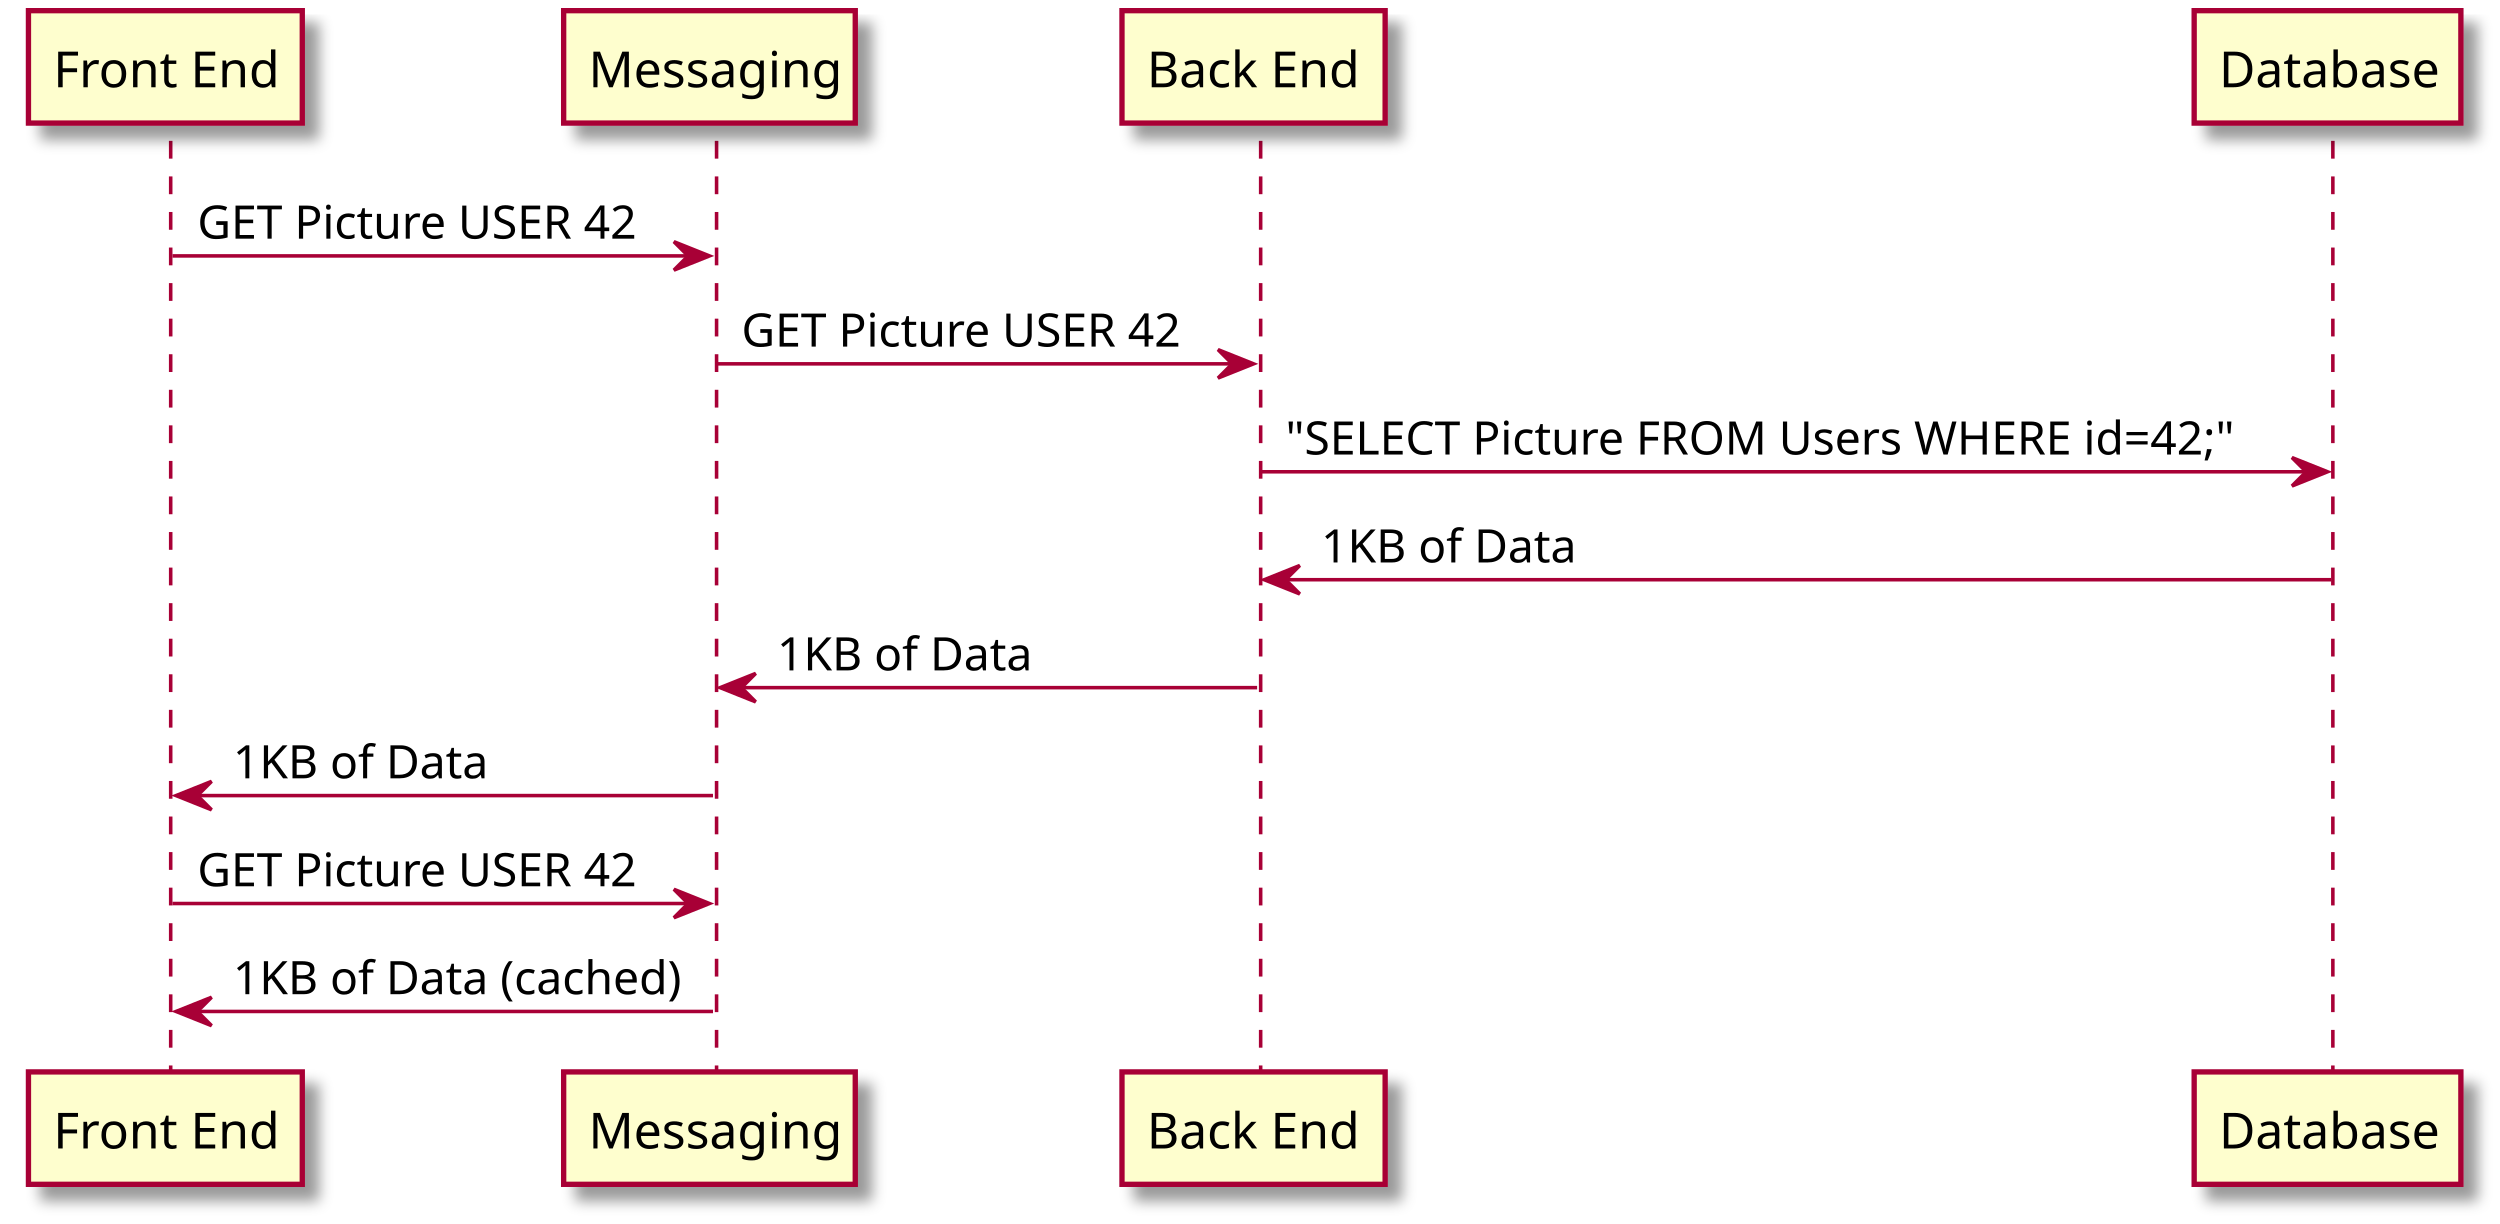
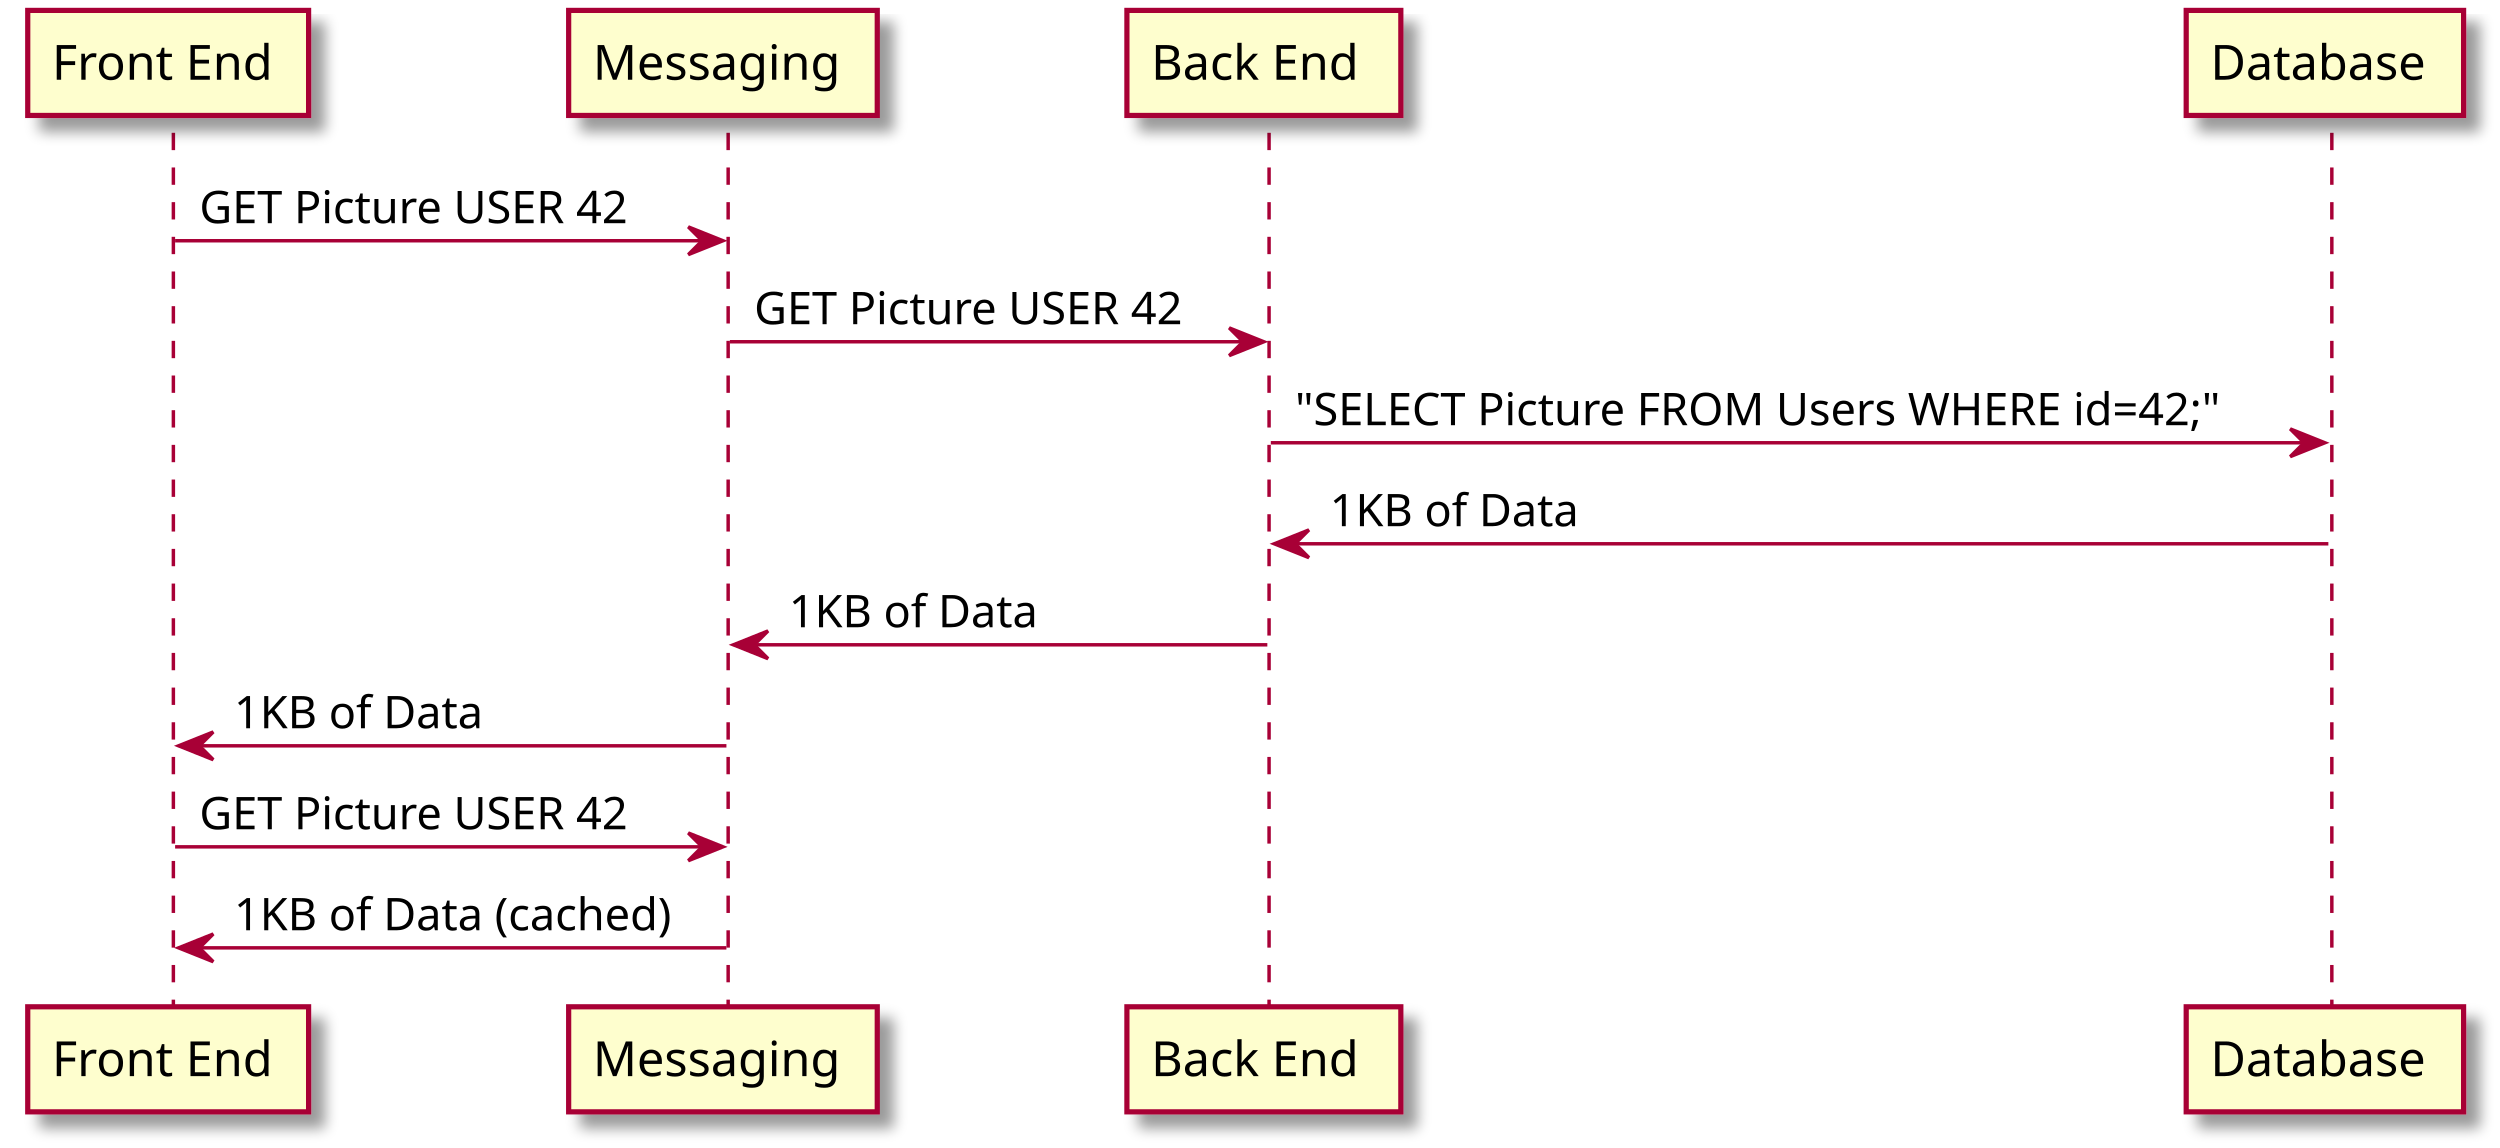
- <svg xmlns="http://www.w3.org/2000/svg" contentScriptType="application/ecmascript" contentStyleType="text/css" height="344px" preserveAspectRatio="none" style="width:703px;height:344px;" version="1.1" viewBox="0 0 703 344" width="703px" zoomAndPan="magnify">
+ <svg xmlns="http://www.w3.org/2000/svg" contentScriptType="application/ecmascript" contentStyleType="text/css" height="331px" preserveAspectRatio="none" style="width:721px;height:331px;" version="1.1" viewBox="0 0 721 331" width="721px" zoomAndPan="magnify">
  <defs>
    <filter height="300%" id="fo2zmq1d5u92s" width="300%" x="-1" y="-1">
      <feGaussianBlur result="blurOut" stdDeviation="2.0" />
      <feColorMatrix in="blurOut" result="blurOut2" type="matrix" values="0 0 0 0 0 0 0 0 0 0 0 0 0 0 0 0 0 0 .4 0" />
      <feOffset dx="4.0" dy="4.0" in="blurOut2" result="blurOut3" />
      <feBlend in="SourceGraphic" in2="blurOut3" mode="normal" />
    </filter>
  </defs>
  <g>
-     <line style="stroke: #A80036; stroke-width: 1.0; stroke-dasharray: 5.0,5.0;" x1="48" x2="48" y1="39.609" y2="302.422" />
-     <line style="stroke: #A80036; stroke-width: 1.0; stroke-dasharray: 5.0,5.0;" x1="201.5" x2="201.5" y1="39.609" y2="302.422" />
-     <line style="stroke: #A80036; stroke-width: 1.0; stroke-dasharray: 5.0,5.0;" x1="354.5" x2="354.5" y1="39.609" y2="302.422" />
-     <line style="stroke: #A80036; stroke-width: 1.0; stroke-dasharray: 5.0,5.0;" x1="656" x2="656" y1="39.609" y2="302.422" />
-     <rect fill="#FEFECE" filter="url(#fo2zmq1d5u92s)" height="31.609" style="stroke: #A80036; stroke-width: 1.5;" width="77" x="8" y="3" />
-     <text fill="#000000" font-family="sans-serif" font-size="14" lengthAdjust="spacingAndGlyphs" textLength="63" x="15" y="24.533">Front End</text>
-     <rect fill="#FEFECE" filter="url(#fo2zmq1d5u92s)" height="31.609" style="stroke: #A80036; stroke-width: 1.5;" width="77" x="8" y="301.422" />
-     <text fill="#000000" font-family="sans-serif" font-size="14" lengthAdjust="spacingAndGlyphs" textLength="63" x="15" y="322.955">Front End</text>
-     <rect fill="#FEFECE" filter="url(#fo2zmq1d5u92s)" height="31.609" style="stroke: #A80036; stroke-width: 1.5;" width="82" x="158.5" y="3" />
-     <text fill="#000000" font-family="sans-serif" font-size="14" lengthAdjust="spacingAndGlyphs" textLength="68" x="165.5" y="24.533">Messaging</text>
-     <rect fill="#FEFECE" filter="url(#fo2zmq1d5u92s)" height="31.609" style="stroke: #A80036; stroke-width: 1.5;" width="82" x="158.5" y="301.422" />
-     <text fill="#000000" font-family="sans-serif" font-size="14" lengthAdjust="spacingAndGlyphs" textLength="68" x="165.5" y="322.955">Messaging</text>
-     <rect fill="#FEFECE" filter="url(#fo2zmq1d5u92s)" height="31.609" style="stroke: #A80036; stroke-width: 1.5;" width="74" x="315.5" y="3" />
-     <text fill="#000000" font-family="sans-serif" font-size="14" lengthAdjust="spacingAndGlyphs" textLength="60" x="322.5" y="24.533">Back End</text>
-     <rect fill="#FEFECE" filter="url(#fo2zmq1d5u92s)" height="31.609" style="stroke: #A80036; stroke-width: 1.5;" width="74" x="315.5" y="301.422" />
-     <text fill="#000000" font-family="sans-serif" font-size="14" lengthAdjust="spacingAndGlyphs" textLength="60" x="322.5" y="322.955">Back End</text>
-     <rect fill="#FEFECE" filter="url(#fo2zmq1d5u92s)" height="31.609" style="stroke: #A80036; stroke-width: 1.5;" width="75" x="617" y="3" />
-     <text fill="#000000" font-family="sans-serif" font-size="14" lengthAdjust="spacingAndGlyphs" textLength="61" x="624" y="24.533">Database</text>
-     <rect fill="#FEFECE" filter="url(#fo2zmq1d5u92s)" height="31.609" style="stroke: #A80036; stroke-width: 1.5;" width="75" x="617" y="301.422" />
-     <text fill="#000000" font-family="sans-serif" font-size="14" lengthAdjust="spacingAndGlyphs" textLength="61" x="624" y="322.955">Database</text>
-     <polygon fill="#A80036" points="189.5,67.961,199.5,71.961,189.5,75.961,193.5,71.961" style="stroke: #A80036; stroke-width: 1.0;" />
-     <line style="stroke: #A80036; stroke-width: 1.0;" x1="48.5" x2="195.5" y1="71.961" y2="71.961" />
-     <text fill="#000000" font-family="sans-serif" font-size="13" lengthAdjust="spacingAndGlyphs" textLength="129" x="55.5" y="67.105">GET Picture USER 42</text>
-     <polygon fill="#A80036" points="342.5,98.312,352.5,102.312,342.5,106.312,346.5,102.312" style="stroke: #A80036; stroke-width: 1.0;" />
-     <line style="stroke: #A80036; stroke-width: 1.0;" x1="201.5" x2="348.5" y1="102.312" y2="102.312" />
-     <text fill="#000000" font-family="sans-serif" font-size="13" lengthAdjust="spacingAndGlyphs" textLength="129" x="208.5" y="97.456">GET Picture USER 42</text>
-     <polygon fill="#A80036" points="644.5,128.664,654.5,132.664,644.5,136.664,648.5,132.664" style="stroke: #A80036; stroke-width: 1.0;" />
-     <line style="stroke: #A80036; stroke-width: 1.0;" x1="354.5" x2="650.5" y1="132.664" y2="132.664" />
-     <text fill="#000000" font-family="sans-serif" font-size="13" lengthAdjust="spacingAndGlyphs" textLength="278" x="361.5" y="127.808">"SELECT Picture FROM Users WHERE id=42;"</text>
-     <polygon fill="#A80036" points="365.5,159.016,355.5,163.016,365.5,167.016,361.5,163.016" style="stroke: #A80036; stroke-width: 1.0;" />
-     <line style="stroke: #A80036; stroke-width: 1.0;" x1="359.5" x2="655.5" y1="163.016" y2="163.016" />
-     <text fill="#000000" font-family="sans-serif" font-size="13" lengthAdjust="spacingAndGlyphs" textLength="70" x="371.5" y="158.159">1KB of Data</text>
-     <polygon fill="#A80036" points="212.5,189.367,202.5,193.367,212.5,197.367,208.5,193.367" style="stroke: #A80036; stroke-width: 1.0;" />
-     <line style="stroke: #A80036; stroke-width: 1.0;" x1="206.5" x2="353.5" y1="193.367" y2="193.367" />
-     <text fill="#000000" font-family="sans-serif" font-size="13" lengthAdjust="spacingAndGlyphs" textLength="70" x="218.5" y="188.511">1KB of Data</text>
-     <polygon fill="#A80036" points="59.5,219.719,49.5,223.719,59.5,227.719,55.5,223.719" style="stroke: #A80036; stroke-width: 1.0;" />
-     <line style="stroke: #A80036; stroke-width: 1.0;" x1="53.5" x2="200.5" y1="223.719" y2="223.719" />
-     <text fill="#000000" font-family="sans-serif" font-size="13" lengthAdjust="spacingAndGlyphs" textLength="70" x="65.5" y="218.862">1KB of Data</text>
-     <polygon fill="#A80036" points="189.5,250.07,199.5,254.07,189.5,258.07,193.5,254.07" style="stroke: #A80036; stroke-width: 1.0;" />
-     <line style="stroke: #A80036; stroke-width: 1.0;" x1="48.5" x2="195.5" y1="254.07" y2="254.07" />
-     <text fill="#000000" font-family="sans-serif" font-size="13" lengthAdjust="spacingAndGlyphs" textLength="129" x="55.5" y="249.214">GET Picture USER 42</text>
-     <polygon fill="#A80036" points="59.5,280.422,49.5,284.422,59.5,288.422,55.5,284.422" style="stroke: #A80036; stroke-width: 1.0;" />
-     <line style="stroke: #A80036; stroke-width: 1.0;" x1="53.5" x2="200.5" y1="284.422" y2="284.422" />
-     <text fill="#000000" font-family="sans-serif" font-size="13" lengthAdjust="spacingAndGlyphs" textLength="124" x="65.5" y="279.565">1KB of Data (cached)</text>
+     <line style="stroke: #A80036; stroke-width: 1.0; stroke-dasharray: 5.0,5.0;" x1="50" x2="50" y1="38.297" y2="291.359" />
+     <line style="stroke: #A80036; stroke-width: 1.0; stroke-dasharray: 5.0,5.0;" x1="210" x2="210" y1="38.297" y2="291.359" />
+     <line style="stroke: #A80036; stroke-width: 1.0; stroke-dasharray: 5.0,5.0;" x1="366" x2="366" y1="38.297" y2="291.359" />
+     <line style="stroke: #A80036; stroke-width: 1.0; stroke-dasharray: 5.0,5.0;" x1="672.5" x2="672.5" y1="38.297" y2="291.359" />
+     <rect fill="#FEFECE" filter="url(#fo2zmq1d5u92s)" height="30.297" style="stroke: #A80036; stroke-width: 1.5;" width="81" x="8" y="3" />
+     <text fill="#000000" font-family="sans-serif" font-size="14" lengthAdjust="spacingAndGlyphs" textLength="67" x="15" y="22.995">Front End</text>
+     <rect fill="#FEFECE" filter="url(#fo2zmq1d5u92s)" height="30.297" style="stroke: #A80036; stroke-width: 1.5;" width="81" x="8" y="290.359" />
+     <text fill="#000000" font-family="sans-serif" font-size="14" lengthAdjust="spacingAndGlyphs" textLength="67" x="15" y="310.354">Front End</text>
+     <rect fill="#FEFECE" filter="url(#fo2zmq1d5u92s)" height="30.297" style="stroke: #A80036; stroke-width: 1.5;" width="89" x="164" y="3" />
+     <text fill="#000000" font-family="sans-serif" font-size="14" lengthAdjust="spacingAndGlyphs" textLength="75" x="171" y="22.995">Messaging</text>
+     <rect fill="#FEFECE" filter="url(#fo2zmq1d5u92s)" height="30.297" style="stroke: #A80036; stroke-width: 1.5;" width="89" x="164" y="290.359" />
+     <text fill="#000000" font-family="sans-serif" font-size="14" lengthAdjust="spacingAndGlyphs" textLength="75" x="171" y="310.354">Messaging</text>
+     <rect fill="#FEFECE" filter="url(#fo2zmq1d5u92s)" height="30.297" style="stroke: #A80036; stroke-width: 1.5;" width="79" x="325" y="3" />
+     <text fill="#000000" font-family="sans-serif" font-size="14" lengthAdjust="spacingAndGlyphs" textLength="65" x="332" y="22.995">Back End</text>
+     <rect fill="#FEFECE" filter="url(#fo2zmq1d5u92s)" height="30.297" style="stroke: #A80036; stroke-width: 1.5;" width="79" x="325" y="290.359" />
+     <text fill="#000000" font-family="sans-serif" font-size="14" lengthAdjust="spacingAndGlyphs" textLength="65" x="332" y="310.354">Back End</text>
+     <rect fill="#FEFECE" filter="url(#fo2zmq1d5u92s)" height="30.297" style="stroke: #A80036; stroke-width: 1.5;" width="80" x="630.5" y="3" />
+     <text fill="#000000" font-family="sans-serif" font-size="14" lengthAdjust="spacingAndGlyphs" textLength="66" x="637.5" y="22.995">Database</text>
+     <rect fill="#FEFECE" filter="url(#fo2zmq1d5u92s)" height="30.297" style="stroke: #A80036; stroke-width: 1.5;" width="80" x="630.5" y="290.359" />
+     <text fill="#000000" font-family="sans-serif" font-size="14" lengthAdjust="spacingAndGlyphs" textLength="66" x="637.5" y="310.354">Database</text>
+     <polygon fill="#A80036" points="198.5,65.43,208.5,69.43,198.5,73.43,202.5,69.43" style="stroke: #A80036; stroke-width: 1.0;" />
+     <line style="stroke: #A80036; stroke-width: 1.0;" x1="50.5" x2="204.5" y1="69.43" y2="69.43" />
+     <text fill="#000000" font-family="sans-serif" font-size="13" lengthAdjust="spacingAndGlyphs" textLength="132" x="57.5" y="64.364">GET Picture USER 42</text>
+     <polygon fill="#A80036" points="354.5,94.562,364.5,98.562,354.5,102.562,358.5,98.562" style="stroke: #A80036; stroke-width: 1.0;" />
+     <line style="stroke: #A80036; stroke-width: 1.0;" x1="210.5" x2="360.5" y1="98.562" y2="98.562" />
+     <text fill="#000000" font-family="sans-serif" font-size="13" lengthAdjust="spacingAndGlyphs" textLength="132" x="217.5" y="93.497">GET Picture USER 42</text>
+     <polygon fill="#A80036" points="660.5,123.695,670.5,127.695,660.5,131.695,664.5,127.695" style="stroke: #A80036; stroke-width: 1.0;" />
+     <line style="stroke: #A80036; stroke-width: 1.0;" x1="366.5" x2="666.5" y1="127.695" y2="127.695" />
+     <text fill="#000000" font-family="sans-serif" font-size="13" lengthAdjust="spacingAndGlyphs" textLength="282" x="373.5" y="122.629">"SELECT Picture FROM Users WHERE id=42;"</text>
+     <polygon fill="#A80036" points="377.5,152.828,367.5,156.828,377.5,160.828,373.5,156.828" style="stroke: #A80036; stroke-width: 1.0;" />
+     <line style="stroke: #A80036; stroke-width: 1.0;" x1="371.5" x2="671.5" y1="156.828" y2="156.828" />
+     <text fill="#000000" font-family="sans-serif" font-size="13" lengthAdjust="spacingAndGlyphs" textLength="76" x="383.5" y="151.762">1KB of Data</text>
+     <polygon fill="#A80036" points="221.5,181.961,211.5,185.961,221.5,189.961,217.5,185.961" style="stroke: #A80036; stroke-width: 1.0;" />
+     <line style="stroke: #A80036; stroke-width: 1.0;" x1="215.5" x2="365.5" y1="185.961" y2="185.961" />
+     <text fill="#000000" font-family="sans-serif" font-size="13" lengthAdjust="spacingAndGlyphs" textLength="76" x="227.5" y="180.895">1KB of Data</text>
+     <polygon fill="#A80036" points="61.5,211.094,51.5,215.094,61.5,219.094,57.5,215.094" style="stroke: #A80036; stroke-width: 1.0;" />
+     <line style="stroke: #A80036; stroke-width: 1.0;" x1="55.5" x2="209.5" y1="215.094" y2="215.094" />
+     <text fill="#000000" font-family="sans-serif" font-size="13" lengthAdjust="spacingAndGlyphs" textLength="76" x="67.5" y="210.028">1KB of Data</text>
+     <polygon fill="#A80036" points="198.5,240.227,208.5,244.227,198.5,248.227,202.5,244.227" style="stroke: #A80036; stroke-width: 1.0;" />
+     <line style="stroke: #A80036; stroke-width: 1.0;" x1="50.5" x2="204.5" y1="244.227" y2="244.227" />
+     <text fill="#000000" font-family="sans-serif" font-size="13" lengthAdjust="spacingAndGlyphs" textLength="132" x="57.5" y="239.161">GET Picture USER 42</text>
+     <polygon fill="#A80036" points="61.5,269.359,51.5,273.359,61.5,277.359,57.5,273.359" style="stroke: #A80036; stroke-width: 1.0;" />
+     <line style="stroke: #A80036; stroke-width: 1.0;" x1="55.5" x2="209.5" y1="273.359" y2="273.359" />
+     <text fill="#000000" font-family="sans-serif" font-size="13" lengthAdjust="spacingAndGlyphs" textLength="136" x="67.5" y="268.293">1KB of Data (cached)</text>
  </g>
</svg>
